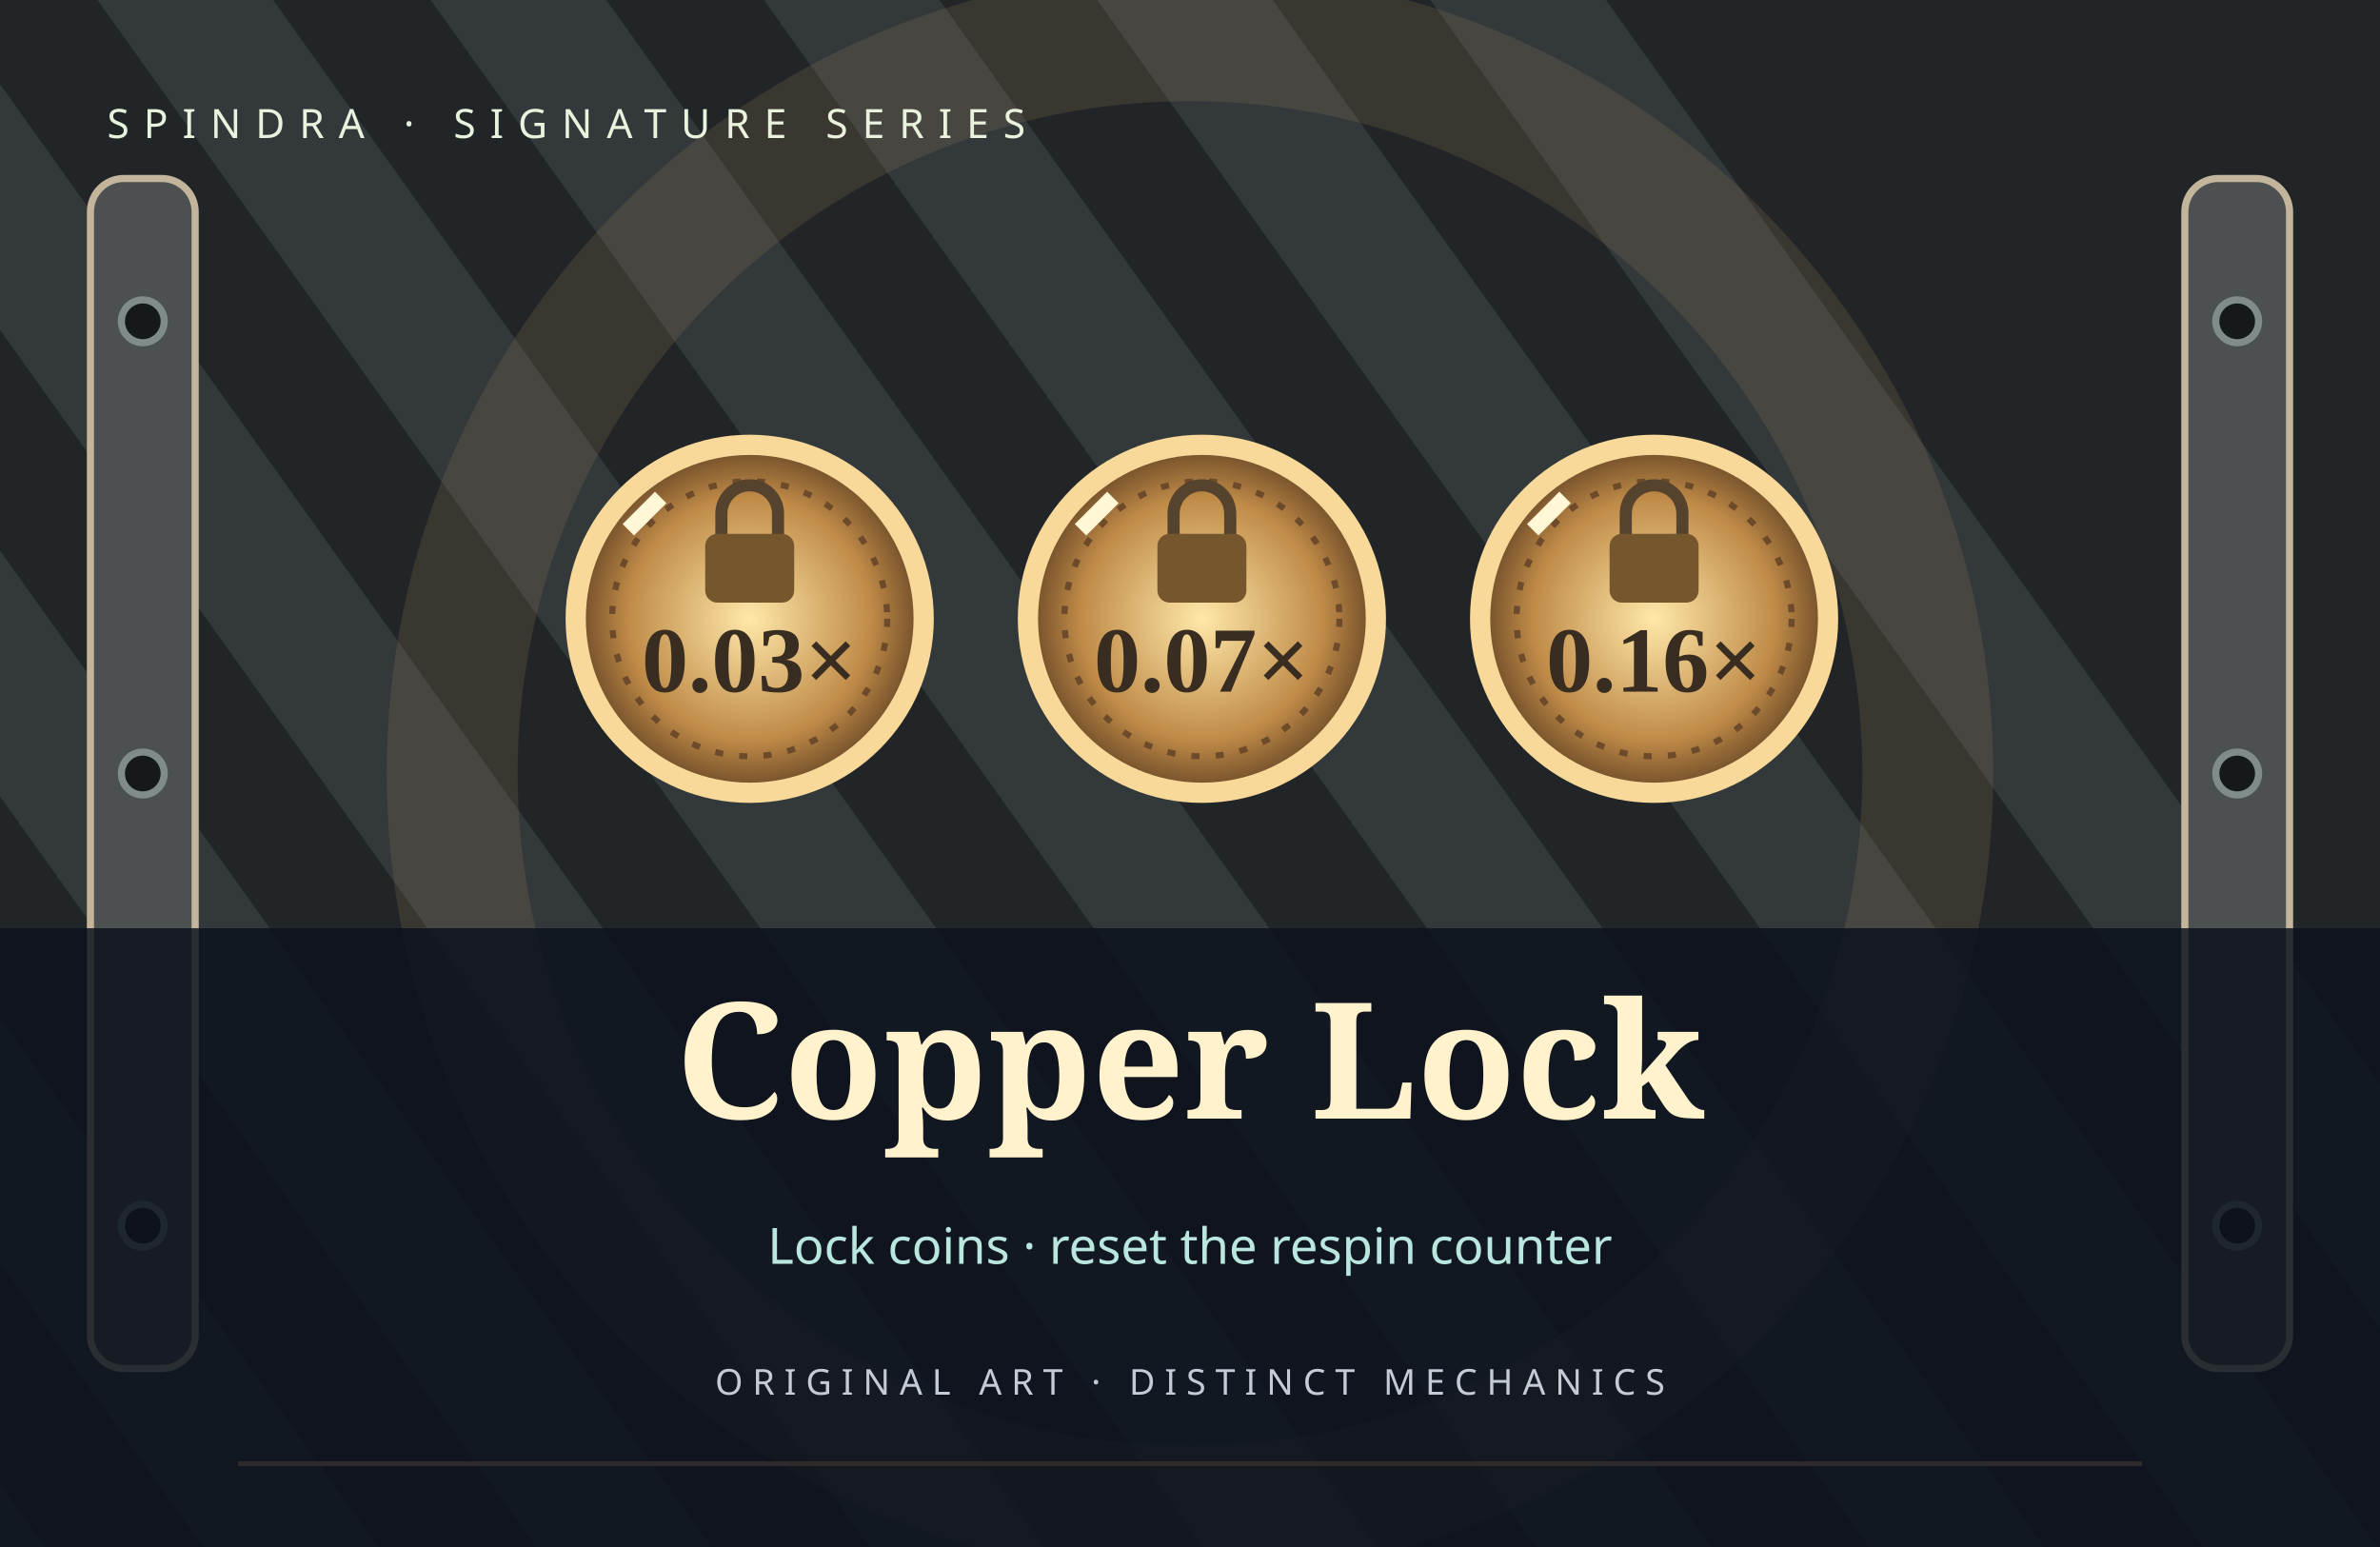
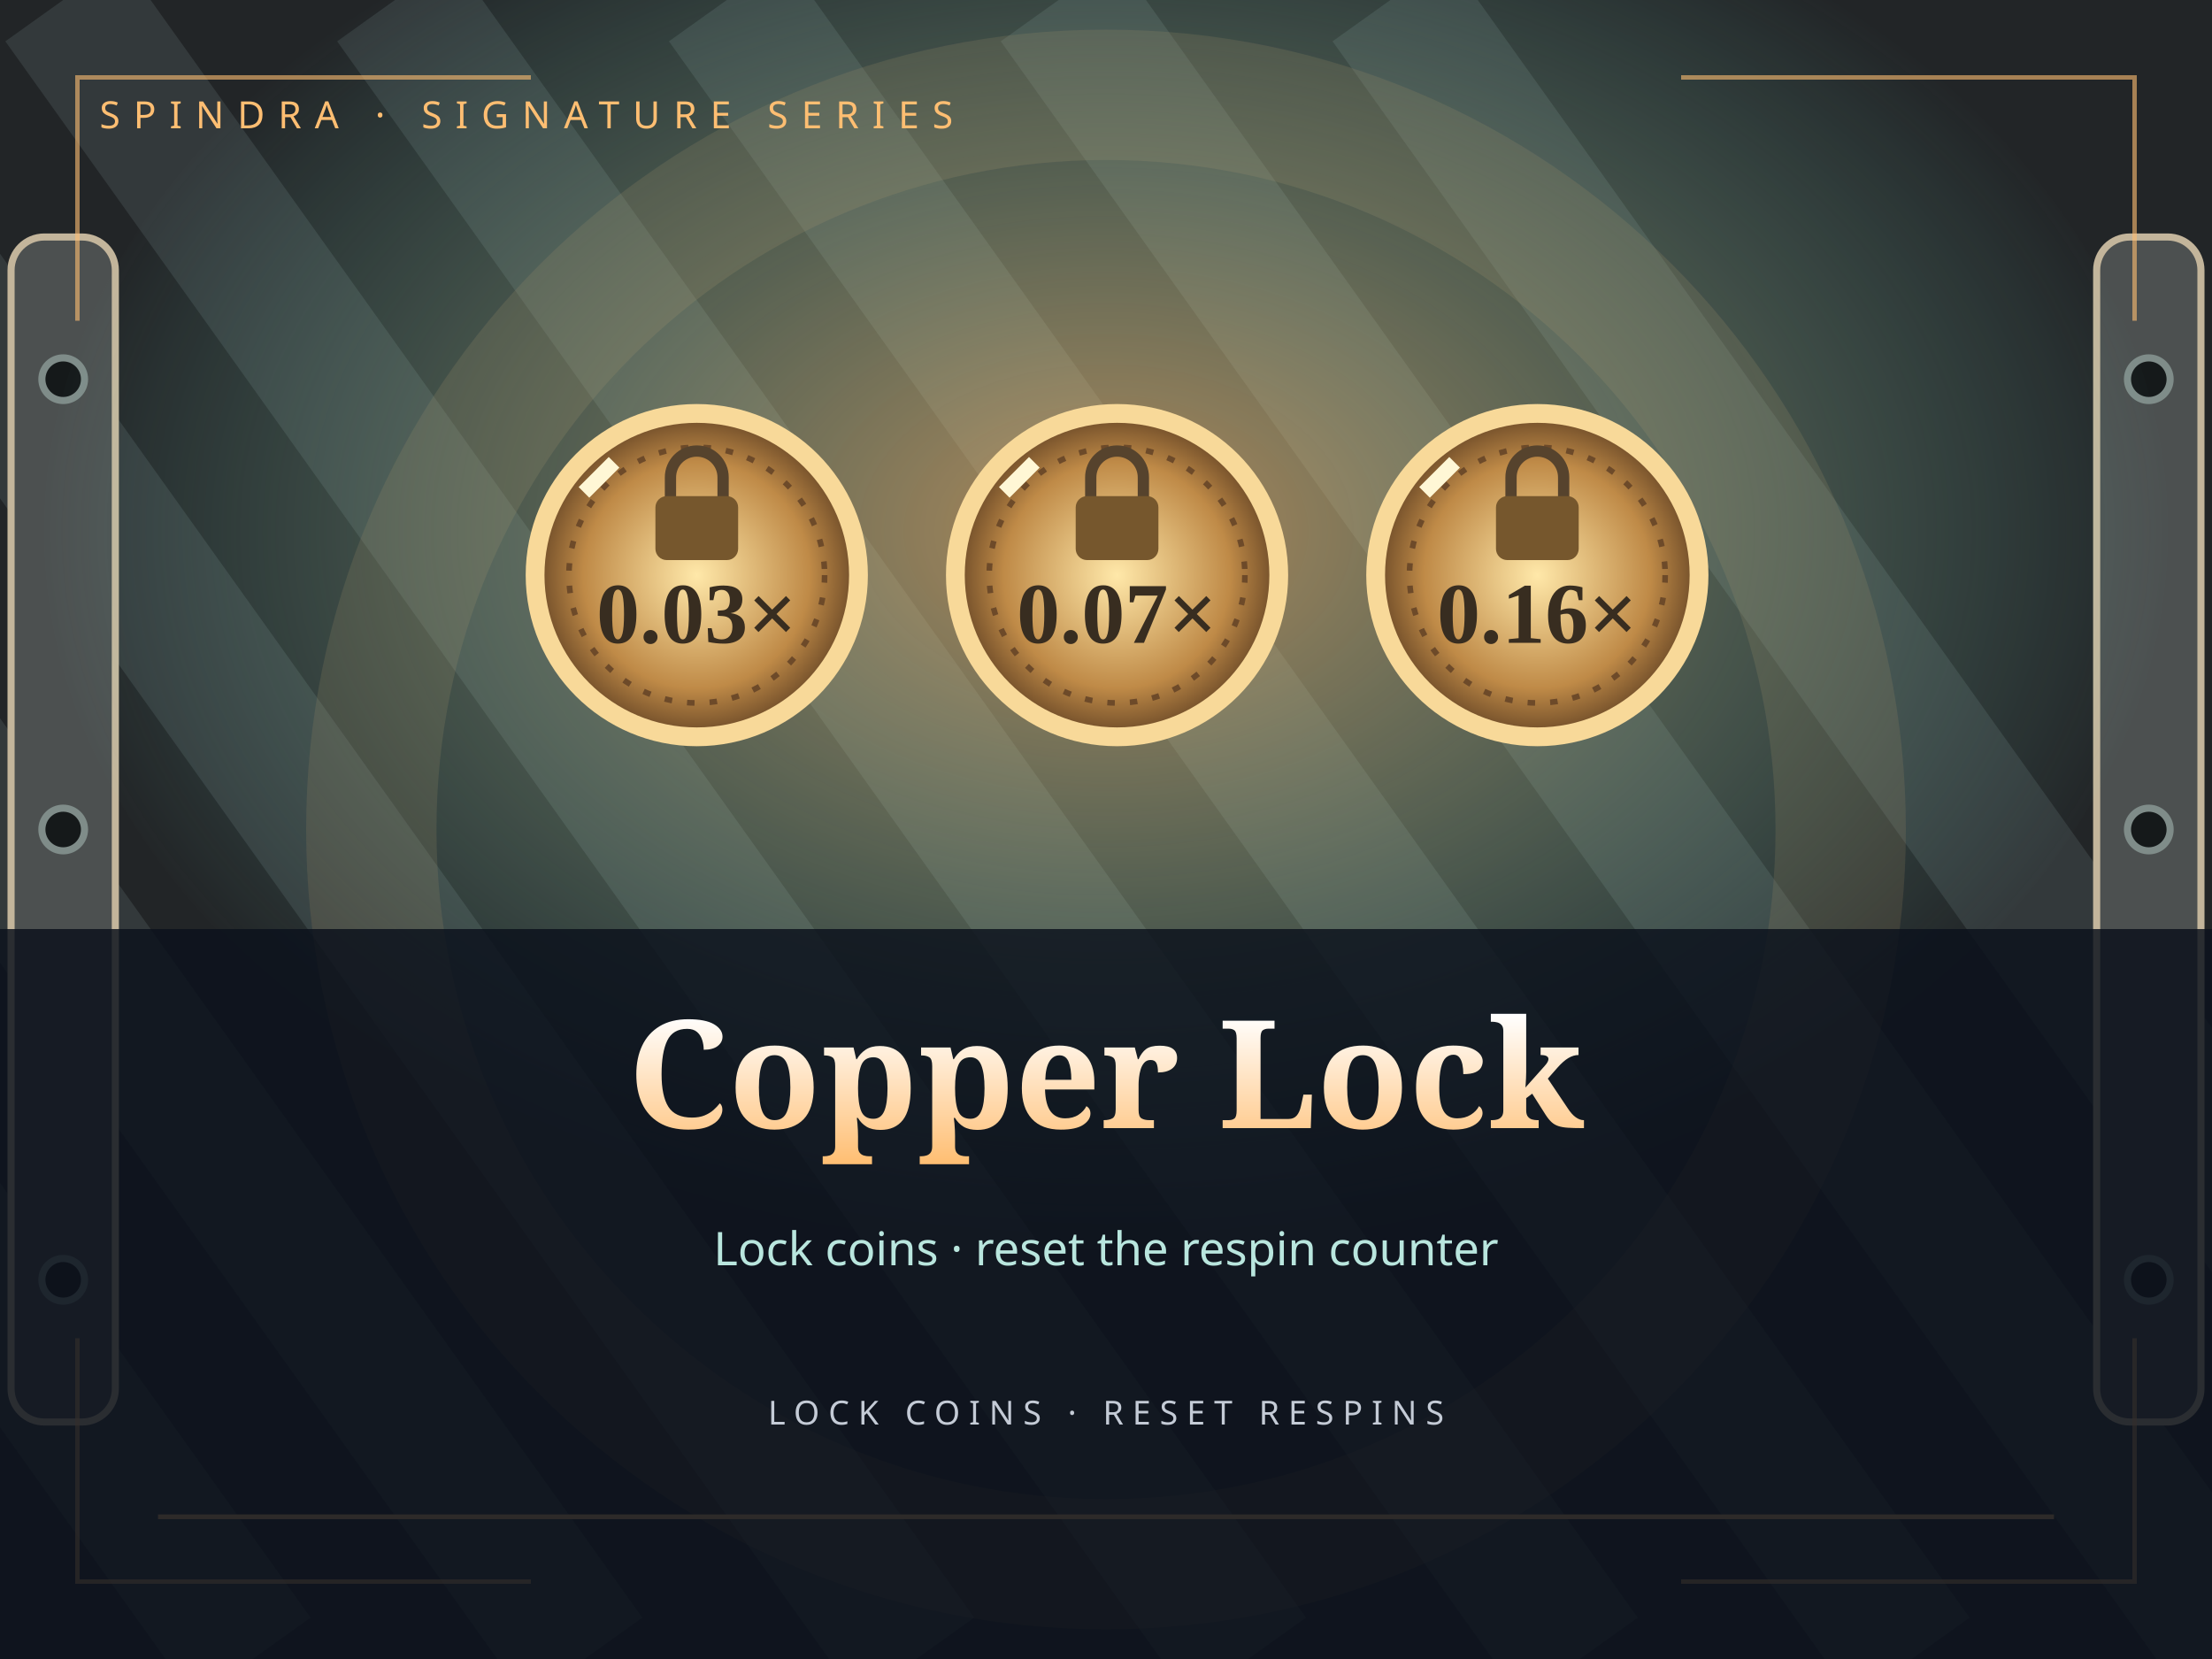
- <svg xmlns="http://www.w3.org/2000/svg" width="1000" height="650" viewBox="0 0 1000 650">
+ <svg xmlns="http://www.w3.org/2000/svg" width="1000" height="750" viewBox="0 0 1000 750">
+   <defs>
+     <radialGradient id="premium-cover-halo">
+       <stop stop-color="#ffbe72" stop-opacity=".65" />
+       <stop offset="1" stop-color="#83f4e0" stop-opacity="0" />
+     </radialGradient>
+     <linearGradient id="premium-title" x2="0" y2="1">
+       <stop stop-color="#fff" />
+       <stop offset="1" stop-color="#ffbe72" />
+     </linearGradient>
+   </defs>
+   <rect width="1000" height="650" fill="#342837" />
  <svg class="premium-backdrop backdrop-vault" viewBox="0 0 1000 700" preserveAspectRatio="xMidYMid slice" aria-hidden="true">
    <rect width="1000" height="700" fill="#222527" />
    <path d="M-500 0l500 700" stroke="#33393b" stroke-width="60" />
    <path d="M-360 0l500 700" stroke="#33393b" stroke-width="60" />
    <path d="M-220 0l500 700" stroke="#33393b" stroke-width="60" />
    <path d="M-80 0l500 700" stroke="#33393b" stroke-width="60" />
    <path d="M60 0l500 700" stroke="#33393b" stroke-width="60" />
    <path d="M200 0l500 700" stroke="#33393b" stroke-width="60" />
    <path d="M340 0l500 700" stroke="#33393b" stroke-width="60" />
    <path d="M480 0l500 700" stroke="#33393b" stroke-width="60" />
    <path d="M620 0l500 700" stroke="#33393b" stroke-width="60" />
    <circle cx="500" cy="350" r="310" fill="none" stroke="#9e795733" stroke-width="55" />
    <g>
      <rect x="38" y="100" width="44" height="500" rx="14" fill="#4c5050" stroke="#c3b59b" stroke-width="3" />
      <circle cx="60" cy="160" r="9" fill="#15191a" stroke="#7f8c89" stroke-width="3" />
      <circle cx="60" cy="350" r="9" fill="#15191a" stroke="#7f8c89" stroke-width="3" />
      <circle cx="60" cy="540" r="9" fill="#15191a" stroke="#7f8c89" stroke-width="3" />
    </g>
    <g>
      <rect x="918" y="100" width="44" height="500" rx="14" fill="#4c5050" stroke="#c3b59b" stroke-width="3" />
      <circle cx="940" cy="160" r="9" fill="#15191a" stroke="#7f8c89" stroke-width="3" />
      <circle cx="940" cy="350" r="9" fill="#15191a" stroke="#7f8c89" stroke-width="3" />
      <circle cx="940" cy="540" r="9" fill="#15191a" stroke="#7f8c89" stroke-width="3" />
    </g>
    <path d="M100 640H900" stroke="#d7a56d" stroke-width="2" />
  </svg>
-   <rect y="390" width="1000" height="260" fill="#0b111c" opacity=".83" />
+   <ellipse cx="500" cy="240" rx="480" ry="330" fill="url(#premium-cover-halo)" />
+   <path d="M35 145V35H240M760 35H965V145M35 605V715H240M760 715H965V605" fill="none" stroke="#ffbe72" stroke-width="2" opacity=".6" />
+   <rect y="420" width="1000" height="330" fill="#0b111c" opacity=".83" />
  <svg x="230" y="150" width="170" height="220" viewBox="0 0 100 100">
    <svg class="premium-symbol vault-token " viewBox="0 0 100 100" role="img" aria-label="0.03 times locked coin">
      <defs>
-         <radialGradient id="Rb">
+         <radialGradient id="Rn">
          <stop stop-color="#ffe8a9" />
          <stop offset=".7" stop-color="#bf8a47" />
          <stop offset="1" stop-color="#6b4927" />
        </radialGradient>
      </defs>
-       <circle cx="50" cy="50" r="43" fill="url(#Rb)" stroke="#f8d999" stroke-width="5" />
+       <circle cx="50" cy="50" r="43" fill="url(#Rn)" stroke="#f8d999" stroke-width="5" />
      <circle cx="50" cy="50" r="34" fill="none" stroke="#6d4a29" stroke-width="1.5" stroke-dasharray="2 4" />
      <path d="M43 31v-7a7 7 0 0114 0v7" fill="none" stroke="#56432d" stroke-width="3" />
      <rect x="39" y="29" width="22" height="17" rx="3" fill="#76572d" />
      <text x="50" y="68" text-anchor="middle" font-size="23" font-weight="900" fill="#382d20">0.03×</text>
      <path d="M20 28L28 20" stroke="#fff7d5" stroke-width="4" />
    </svg>
  </svg>
  <svg x="420" y="150" width="170" height="220" viewBox="0 0 100 100">
    <svg class="premium-symbol vault-token " viewBox="0 0 100 100" role="img" aria-label="0.07 times locked coin">
      <defs>
-         <radialGradient id="Rj">
+         <radialGradient id="R17">
          <stop stop-color="#ffe8a9" />
          <stop offset=".7" stop-color="#bf8a47" />
          <stop offset="1" stop-color="#6b4927" />
        </radialGradient>
      </defs>
-       <circle cx="50" cy="50" r="43" fill="url(#Rj)" stroke="#f8d999" stroke-width="5" />
+       <circle cx="50" cy="50" r="43" fill="url(#R17)" stroke="#f8d999" stroke-width="5" />
      <circle cx="50" cy="50" r="34" fill="none" stroke="#6d4a29" stroke-width="1.5" stroke-dasharray="2 4" />
      <path d="M43 31v-7a7 7 0 0114 0v7" fill="none" stroke="#56432d" stroke-width="3" />
      <rect x="39" y="29" width="22" height="17" rx="3" fill="#76572d" />
      <text x="50" y="68" text-anchor="middle" font-size="23" font-weight="900" fill="#382d20">0.07×</text>
      <path d="M20 28L28 20" stroke="#fff7d5" stroke-width="4" />
    </svg>
  </svg>
  <svg x="610" y="150" width="170" height="220" viewBox="0 0 100 100">
    <svg class="premium-symbol vault-token " viewBox="0 0 100 100" role="img" aria-label="0.16 times locked coin">
      <defs>
-         <radialGradient id="Rr">
+         <radialGradient id="R1n">
          <stop stop-color="#ffe8a9" />
          <stop offset=".7" stop-color="#bf8a47" />
          <stop offset="1" stop-color="#6b4927" />
        </radialGradient>
      </defs>
-       <circle cx="50" cy="50" r="43" fill="url(#Rr)" stroke="#f8d999" stroke-width="5" />
+       <circle cx="50" cy="50" r="43" fill="url(#R1n)" stroke="#f8d999" stroke-width="5" />
      <circle cx="50" cy="50" r="34" fill="none" stroke="#6d4a29" stroke-width="1.5" stroke-dasharray="2 4" />
      <path d="M43 31v-7a7 7 0 0114 0v7" fill="none" stroke="#56432d" stroke-width="3" />
      <rect x="39" y="29" width="22" height="17" rx="3" fill="#76572d" />
      <text x="50" y="68" text-anchor="middle" font-size="23" font-weight="900" fill="#382d20">0.16×</text>
      <path d="M20 28L28 20" stroke="#fff7d5" stroke-width="4" />
    </svg>
  </svg>
-   <text x="45" y="58" fill="#e9f2dc" font-size="17" letter-spacing="6" font-family="sans-serif">SPINDRA · SIGNATURE SERIES</text>
-   <text x="500" y="470" text-anchor="middle" fill="#fff2cc" font-size="68" font-weight="bold" font-family="Georgia,serif">Copper Lock</text>
-   <text x="500" y="531" text-anchor="middle" fill="#b9e6de" font-size="21" font-family="sans-serif">Lock coins · reset the respin counter</text>
-   <text x="500" y="586" text-anchor="middle" fill="#c4cbd6" font-size="15" letter-spacing="4" font-family="sans-serif">ORIGINAL ART · DISTINCT MECHANICS</text>
+   <text x="45" y="58" fill="#ffbe72" font-size="17" letter-spacing="6" font-family="sans-serif">SPINDRA · SIGNATURE SERIES</text>
+   <text x="500" y="510" text-anchor="middle" fill="url(#premium-title)" font-size="68" font-weight="bold" font-family="Georgia,serif">Copper Lock</text>
+   <text x="500" y="572" text-anchor="middle" fill="#b9e6de" font-size="21" font-family="sans-serif">Lock coins · reset the respin counter</text>
+   <text x="500" y="644" text-anchor="middle" fill="#c4cbd6" font-size="15" letter-spacing="4" font-family="sans-serif">LOCK COINS · RESET RESPINS</text>
</svg>
